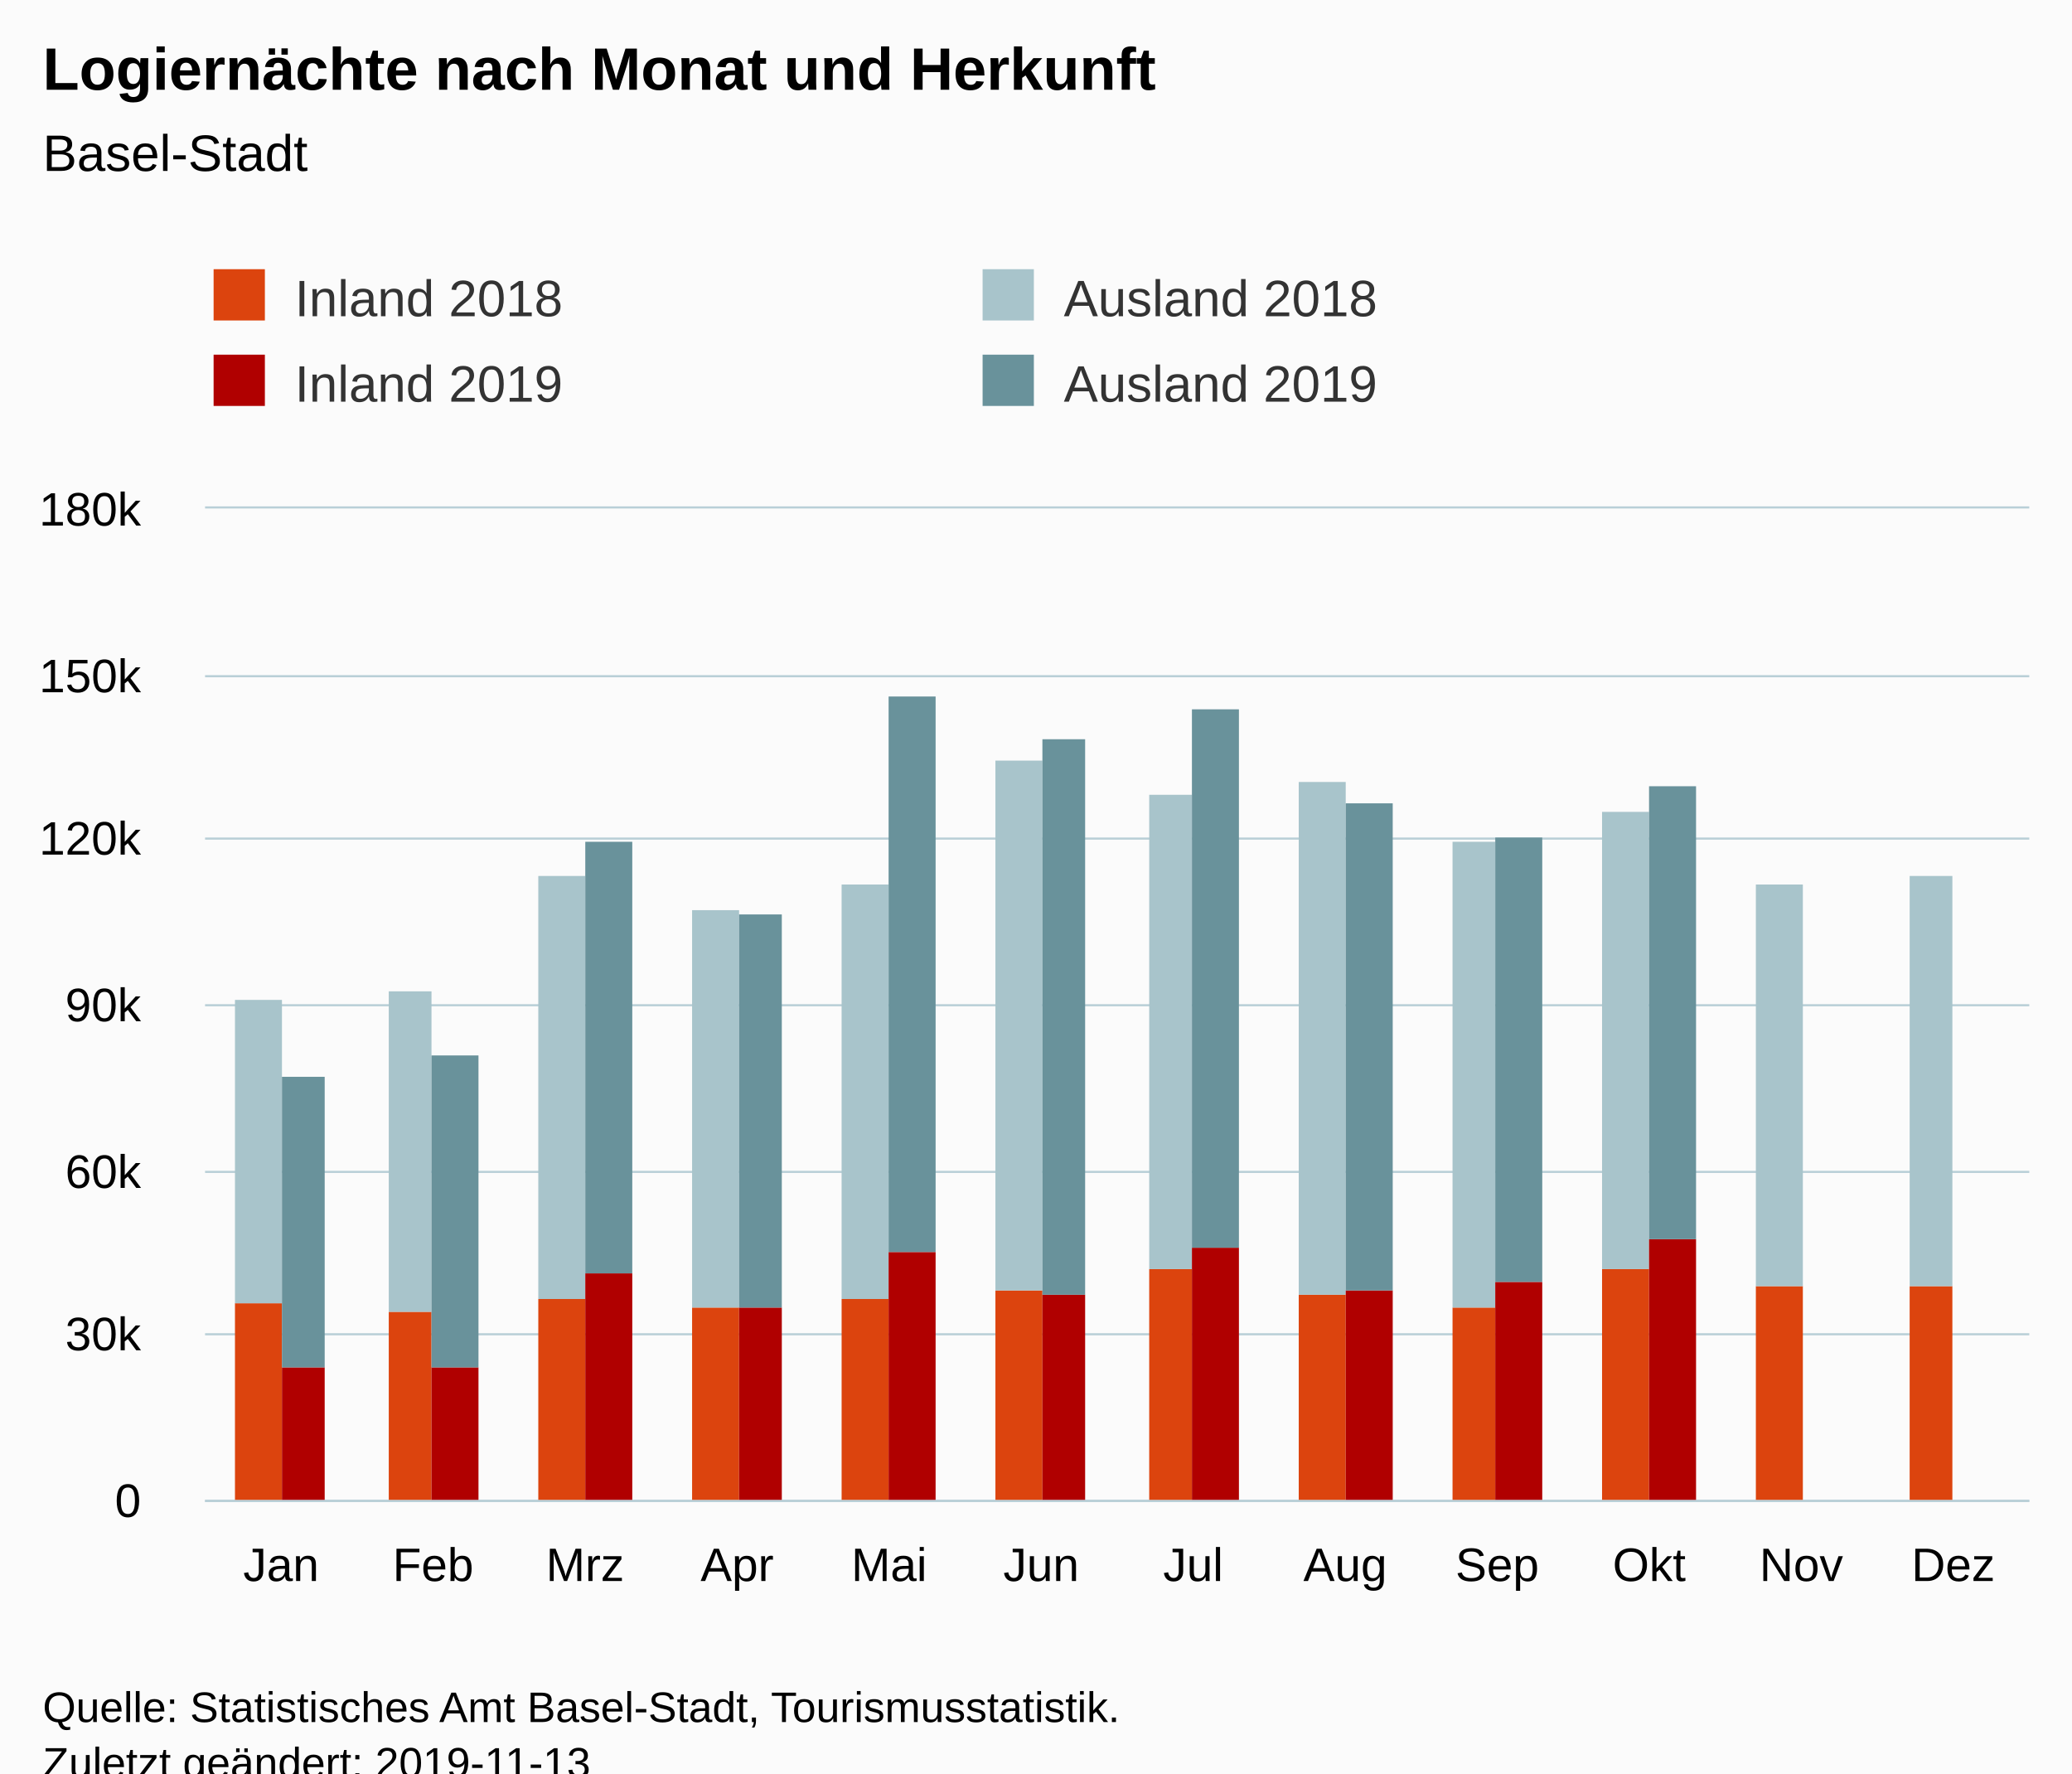
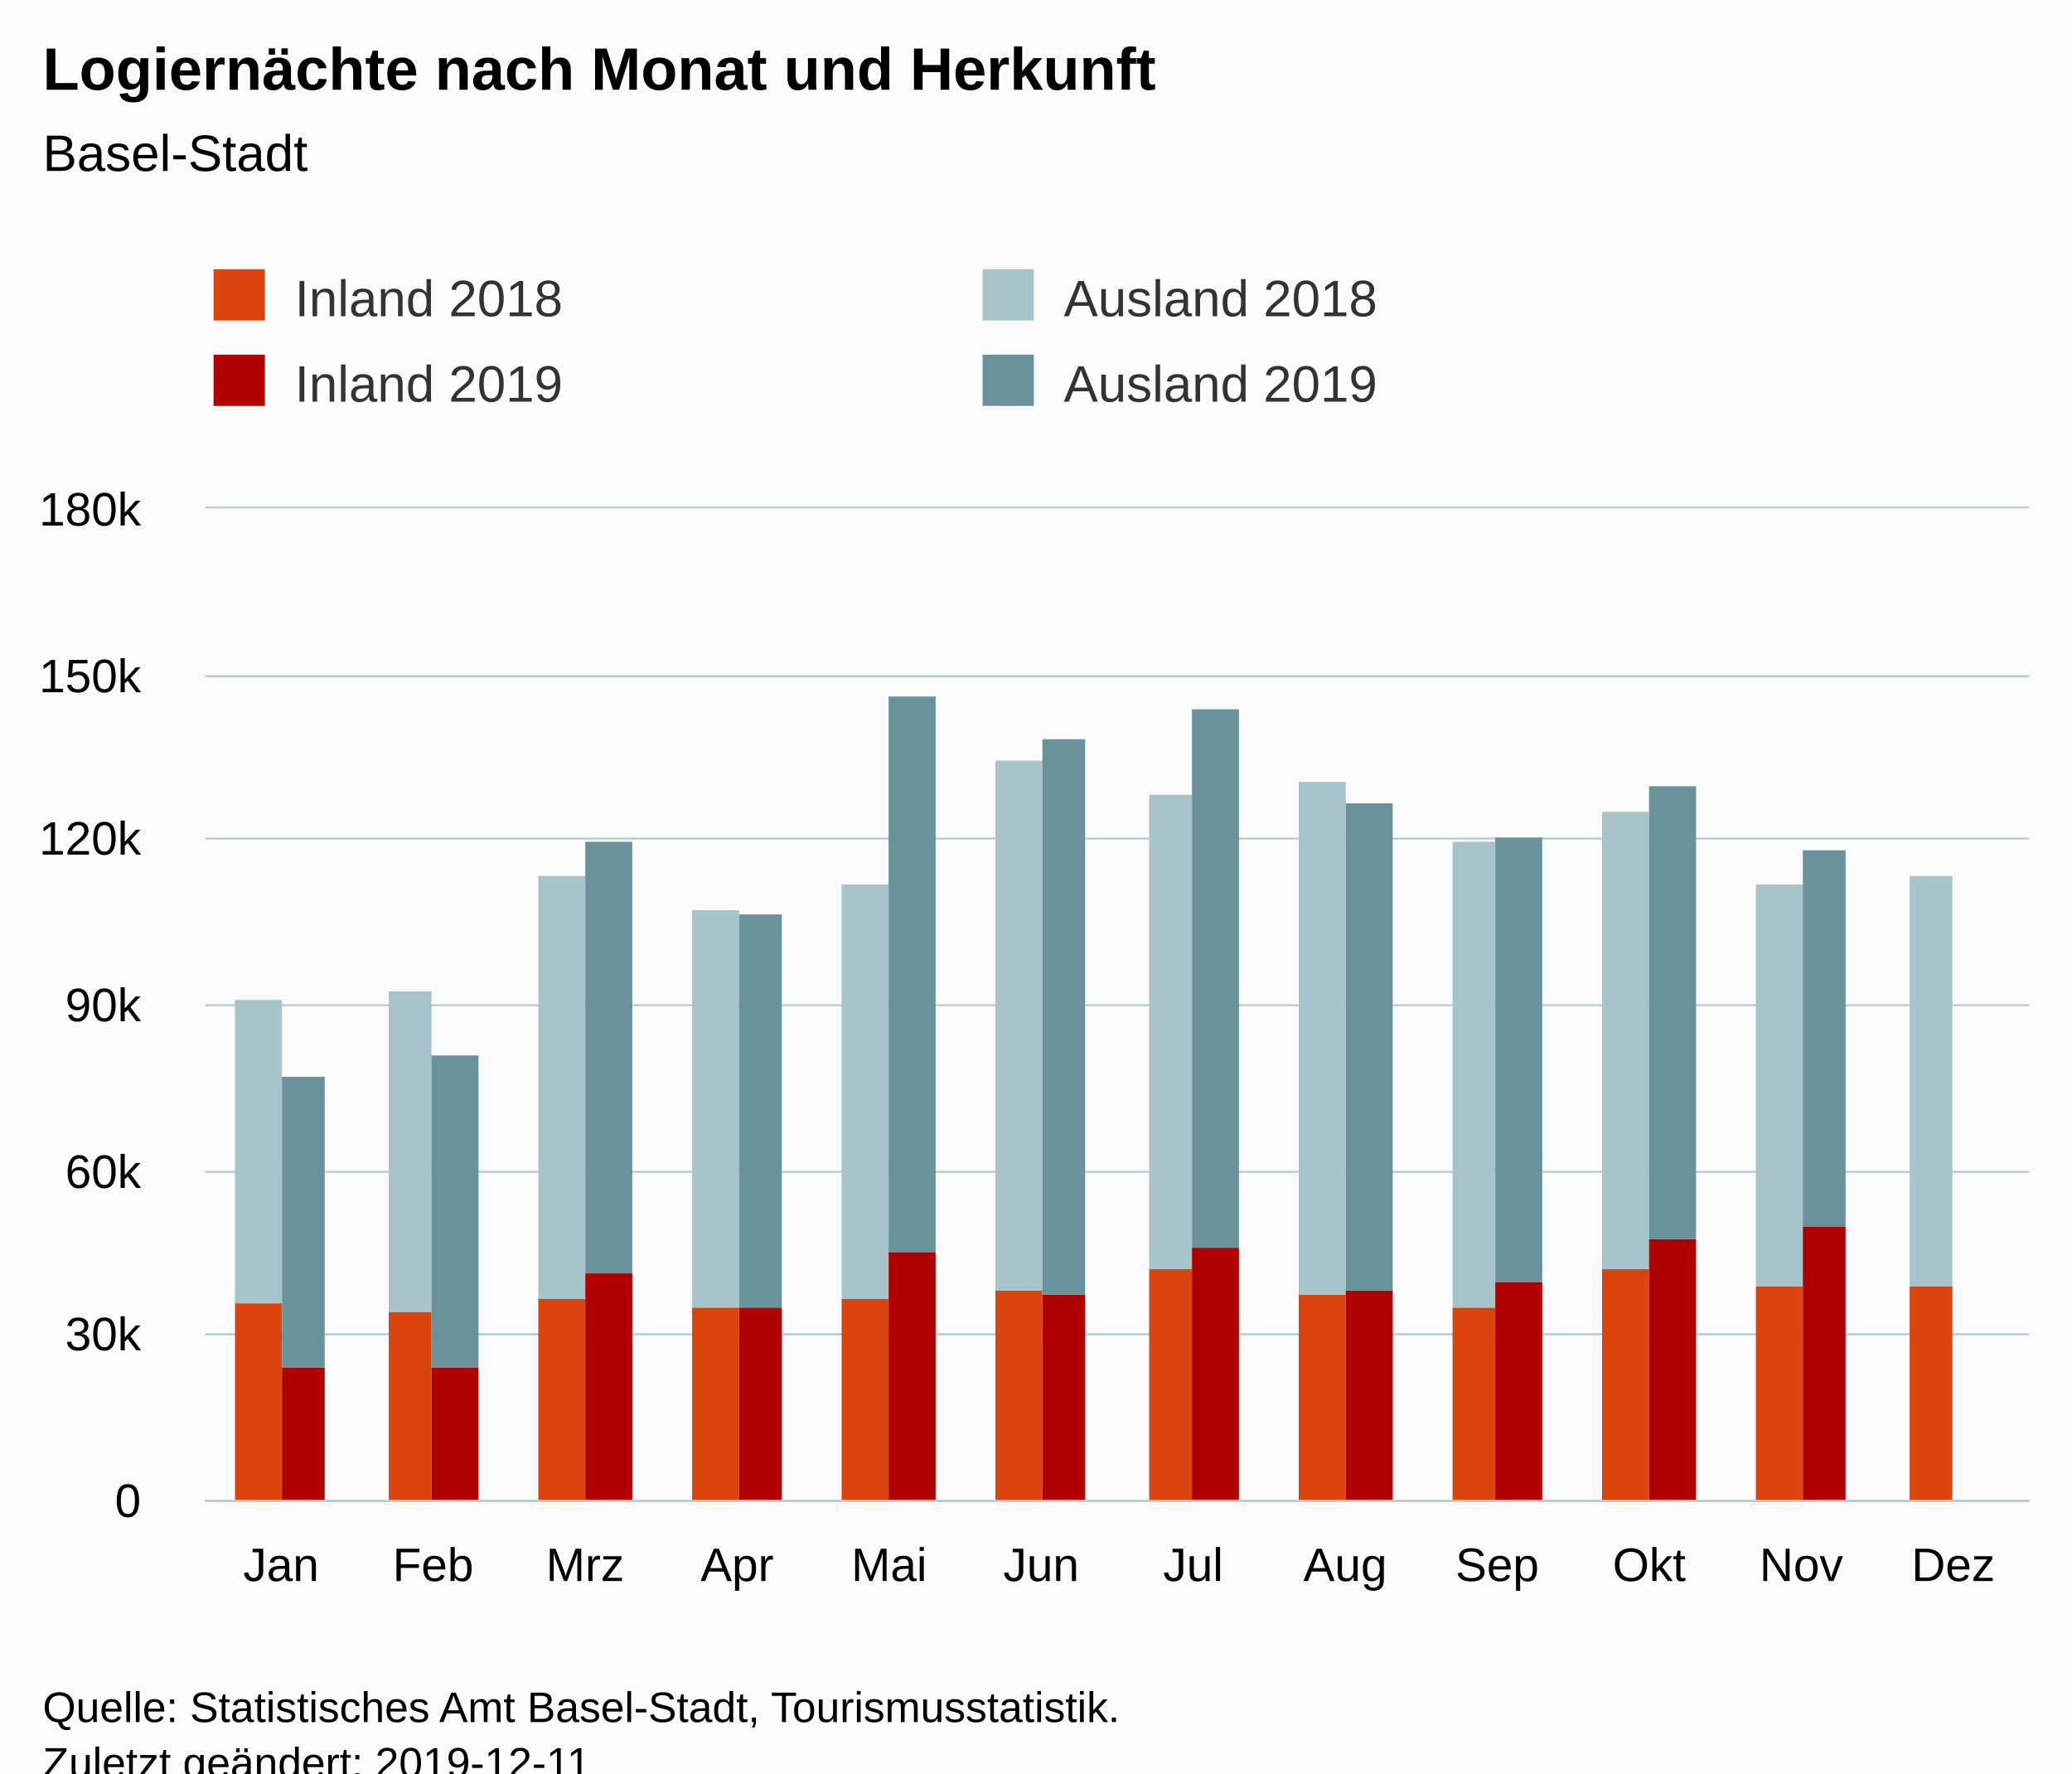
<svg xmlns="http://www.w3.org/2000/svg" version="1.1" class="highcharts-root" style="font-family:Arial;font-size:12px;" viewBox="0 0 485 415">
  <defs>
-     <clipPath id="highcharts-12skyhs-6">
+     <clipPath id="highcharts-ziac2i1-6">
      <rect x="0" y="0" width="427" height="232" fill="none" />
    </clipPath>
-     <clipPath id="highcharts-12skyhs-7">
+     <clipPath id="highcharts-ziac2i1-7">
      <rect x="0" y="0" width="427" height="232" fill="none" />
    </clipPath>
  </defs>
  <rect fill="#fbfbfb" class="highcharts-background" x="0" y="0" width="485" height="428" rx="0" ry="0" />
  <rect fill="none" class="highcharts-plot-background" x="48" y="119" width="427" height="232" />
  <g class="highcharts-pane-group" data-z-index="0" />
  <g class="highcharts-grid highcharts-xaxis-grid " data-z-index="1">
    <path fill="none" data-z-index="1" class="highcharts-grid-line" d="M 83.5 119 L 83.5 351" opacity="1" />
    <path fill="none" data-z-index="1" class="highcharts-grid-line" d="M 118.5 119 L 118.5 351" opacity="1" />
    <path fill="none" data-z-index="1" class="highcharts-grid-line" d="M 154.5 119 L 154.5 351" opacity="1" />
    <path fill="none" data-z-index="1" class="highcharts-grid-line" d="M 189.5 119 L 189.5 351" opacity="1" />
    <path fill="none" data-z-index="1" class="highcharts-grid-line" d="M 225.5 119 L 225.5 351" opacity="1" />
    <path fill="none" data-z-index="1" class="highcharts-grid-line" d="M 261.5 119 L 261.5 351" opacity="1" />
    <path fill="none" data-z-index="1" class="highcharts-grid-line" d="M 296.5 119 L 296.5 351" opacity="1" />
    <path fill="none" data-z-index="1" class="highcharts-grid-line" d="M 332.5 119 L 332.5 351" opacity="1" />
    <path fill="none" data-z-index="1" class="highcharts-grid-line" d="M 367.5 119 L 367.5 351" opacity="1" />
    <path fill="none" data-z-index="1" class="highcharts-grid-line" d="M 403.5 119 L 403.5 351" opacity="1" />
    <path fill="none" data-z-index="1" class="highcharts-grid-line" d="M 438.5 119 L 438.5 351" opacity="1" />
    <path fill="none" data-z-index="1" class="highcharts-grid-line" d="M 474.5 119 L 474.5 351" opacity="1" />
    <path fill="none" data-z-index="1" class="highcharts-grid-line" d="M 47.5 119 L 47.5 351" opacity="1" />
  </g>
  <g class="highcharts-grid highcharts-yaxis-grid " data-z-index="1">
    <path fill="none" stroke="#B9CFD7" stroke-width="0.5" data-z-index="1" class="highcharts-grid-line" d="M 48 351.25 L 475 351.25" opacity="1" />
    <path fill="none" stroke="#B9CFD7" stroke-width="0.5" data-z-index="1" class="highcharts-grid-line" d="M 48 312.25 L 475 312.25" opacity="1" />
    <path fill="none" stroke="#B9CFD7" stroke-width="0.5" data-z-index="1" class="highcharts-grid-line" d="M 48 274.25 L 475 274.25" opacity="1" />
    <path fill="none" stroke="#B9CFD7" stroke-width="0.5" data-z-index="1" class="highcharts-grid-line" d="M 48 235.25 L 475 235.25" opacity="1" />
    <path fill="none" stroke="#B9CFD7" stroke-width="0.5" data-z-index="1" class="highcharts-grid-line" d="M 48 196.25 L 475 196.25" opacity="1" />
    <path fill="none" stroke="#B9CFD7" stroke-width="0.5" data-z-index="1" class="highcharts-grid-line" d="M 48 158.25 L 475 158.25" opacity="1" />
    <path fill="none" stroke="#B9CFD7" stroke-width="0.5" data-z-index="1" class="highcharts-grid-line" d="M 48 118.75 L 475 118.75" opacity="1" />
  </g>
  <rect fill="none" class="highcharts-plot-border" data-z-index="1" x="48" y="119" width="427" height="232" />
  <g class="highcharts-axis highcharts-xaxis " data-z-index="2">
    <path fill="none" class="highcharts-axis-line" stroke="#B9CFD7" stroke-width="0.5" data-z-index="7" d="M 48 351.25 L 475 351.25" />
  </g>
  <g class="highcharts-axis highcharts-yaxis " data-z-index="2">
    <path fill="none" class="highcharts-axis-line" data-z-index="7" d="M 48 119 L 48 351" />
  </g>
  <g class="highcharts-series-group" data-z-index="3">
-     <g data-z-index="0.1" class="highcharts-series highcharts-series-0 highcharts-column-series " transform="translate(48,119) scale(1 1)" clip-path="url(#highcharts-12skyhs-7)">
+     <g data-z-index="0.1" class="highcharts-series highcharts-series-0 highcharts-column-series " transform="translate(48,119) scale(1 1)" clip-path="url(#highcharts-ziac2i1-7)">
      <rect x="7" y="186" width="11" height="47" fill="rgb(220, 68, 14)" class="highcharts-point" />
      <rect x="43" y="188" width="10" height="45" fill="rgb(220, 68, 14)" class="highcharts-point" />
      <rect x="78" y="185" width="11" height="48" fill="rgb(220, 68, 14)" class="highcharts-point" />
      <rect x="114" y="187" width="11" height="46" fill="rgb(220, 68, 14)" class="highcharts-point" />
      <rect x="149" y="185" width="11" height="48" fill="rgb(220, 68, 14)" class="highcharts-point" />
      <rect x="185" y="183" width="11" height="50" fill="rgb(220, 68, 14)" class="highcharts-point" />
      <rect x="221" y="178" width="10" height="55" fill="rgb(220, 68, 14)" class="highcharts-point" />
      <rect x="256" y="184" width="11" height="49" fill="rgb(220, 68, 14)" class="highcharts-point" />
      <rect x="292" y="187" width="10" height="46" fill="rgb(220, 68, 14)" class="highcharts-point" />
      <rect x="327" y="178" width="11" height="55" fill="rgb(220, 68, 14)" class="highcharts-point" />
      <rect x="363" y="182" width="11" height="51" fill="rgb(220, 68, 14)" class="highcharts-point" />
      <rect x="399" y="182" width="10" height="51" fill="rgb(220, 68, 14)" class="highcharts-point" />
    </g>
    <g data-z-index="0.1" class="highcharts-markers highcharts-series-0 highcharts-column-series " transform="translate(48,119) scale(1 1)" clip-path="none" />
-     <g data-z-index="0.1" class="highcharts-series highcharts-series-1 highcharts-column-series " transform="translate(48,119) scale(1 1)" clip-path="url(#highcharts-12skyhs-7)">
+     <g data-z-index="0.1" class="highcharts-series highcharts-series-1 highcharts-column-series " transform="translate(48,119) scale(1 1)" clip-path="url(#highcharts-ziac2i1-7)">
      <rect x="7" y="115" width="11" height="71" fill="rgb(168, 196, 203)" class="highcharts-point" />
      <rect x="43" y="113" width="10" height="75" fill="rgb(168, 196, 203)" class="highcharts-point" />
      <rect x="78" y="86" width="11" height="99" fill="rgb(168, 196, 203)" class="highcharts-point" />
      <rect x="114" y="94" width="11" height="93" fill="rgb(168, 196, 203)" class="highcharts-point" />
      <rect x="149" y="88" width="11" height="97" fill="rgb(168, 196, 203)" class="highcharts-point" />
      <rect x="185" y="59" width="11" height="124" fill="rgb(168, 196, 203)" class="highcharts-point" />
      <rect x="221" y="67" width="10" height="111" fill="rgb(168, 196, 203)" class="highcharts-point" />
      <rect x="256" y="64" width="11" height="120" fill="rgb(168, 196, 203)" class="highcharts-point" />
      <rect x="292" y="78" width="10" height="109" fill="rgb(168, 196, 203)" class="highcharts-point" />
      <rect x="327" y="71" width="11" height="107" fill="rgb(168, 196, 203)" class="highcharts-point" />
      <rect x="363" y="88" width="11" height="94" fill="rgb(168, 196, 203)" class="highcharts-point" />
      <rect x="399" y="86" width="10" height="96" fill="rgb(168, 196, 203)" class="highcharts-point" />
    </g>
    <g data-z-index="0.1" class="highcharts-markers highcharts-series-1 highcharts-column-series " transform="translate(48,119) scale(1 1)" clip-path="none" />
-     <g data-z-index="0.1" class="highcharts-series highcharts-series-2 highcharts-column-series " transform="translate(48,119) scale(1 1)" clip-path="url(#highcharts-12skyhs-7)">
+     <g data-z-index="0.1" class="highcharts-series highcharts-series-2 highcharts-column-series " transform="translate(48,119) scale(1 1)" clip-path="url(#highcharts-ziac2i1-7)">
      <rect x="18" y="201" width="10" height="32" fill="rgb(176, 0, 0)" class="highcharts-point" />
      <rect x="53" y="201" width="11" height="32" fill="rgb(176, 0, 0)" class="highcharts-point" />
      <rect x="89" y="179" width="11" height="54" fill="rgb(176, 0, 0)" class="highcharts-point" />
      <rect x="125" y="187" width="10" height="46" fill="rgb(176, 0, 0)" class="highcharts-point" />
      <rect x="160" y="174" width="11" height="59" fill="rgb(176, 0, 0)" class="highcharts-point" />
      <rect x="196" y="184" width="10" height="49" fill="rgb(176, 0, 0)" class="highcharts-point" />
      <rect x="231" y="173" width="11" height="60" fill="rgb(176, 0, 0)" class="highcharts-point" />
      <rect x="267" y="183" width="11" height="50" fill="rgb(176, 0, 0)" class="highcharts-point" />
      <rect x="302" y="181" width="11" height="52" fill="rgb(176, 0, 0)" class="highcharts-point" />
      <rect x="338" y="171" width="11" height="62" fill="rgb(176, 0, 0)" class="highcharts-point" />
+       <rect x="374" y="168" width="10" height="65" fill="rgb(176, 0, 0)" class="highcharts-point" />
    </g>
    <g data-z-index="0.1" class="highcharts-markers highcharts-series-2 highcharts-column-series " transform="translate(48,119) scale(1 1)" clip-path="none" />
-     <g data-z-index="0.1" class="highcharts-series highcharts-series-3 highcharts-column-series " transform="translate(48,119) scale(1 1)" clip-path="url(#highcharts-12skyhs-7)">
+     <g data-z-index="0.1" class="highcharts-series highcharts-series-3 highcharts-column-series " transform="translate(48,119) scale(1 1)" clip-path="url(#highcharts-ziac2i1-7)">
      <rect x="18" y="133" width="10" height="68" fill="rgb(105, 146, 155)" class="highcharts-point" />
      <rect x="53" y="128" width="11" height="73" fill="rgb(105, 146, 155)" class="highcharts-point" />
      <rect x="89" y="78" width="11" height="101" fill="rgb(105, 146, 155)" class="highcharts-point" />
      <rect x="125" y="95" width="10" height="92" fill="rgb(105, 146, 155)" class="highcharts-point" />
      <rect x="160" y="44" width="11" height="130" fill="rgb(105, 146, 155)" class="highcharts-point" />
      <rect x="196" y="54" width="10" height="130" fill="rgb(105, 146, 155)" class="highcharts-point" />
      <rect x="231" y="47" width="11" height="126" fill="rgb(105, 146, 155)" class="highcharts-point" />
      <rect x="267" y="69" width="11" height="114" fill="rgb(105, 146, 155)" class="highcharts-point" />
      <rect x="302" y="77" width="11" height="104" fill="rgb(105, 146, 155)" class="highcharts-point" />
      <rect x="338" y="65" width="11" height="106" fill="rgb(105, 146, 155)" class="highcharts-point" />
+       <rect x="374" y="80" width="10" height="88" fill="rgb(105, 146, 155)" class="highcharts-point" />
    </g>
    <g data-z-index="0.1" class="highcharts-markers highcharts-series-3 highcharts-column-series " transform="translate(48,119) scale(1 1)" clip-path="none" />
  </g>
  <text x="10" text-anchor="start" class="highcharts-title" data-z-index="4" style="color:#000000;font-size:14px;font-weight:bold;fill:#000000;" y="21">
    <tspan>Logiernächte nach Monat und Herkunft</tspan>
  </text>
  <text x="10" text-anchor="start" class="highcharts-subtitle" data-z-index="4" style="color:#000000;font-size:12px;font-weight:normal;font-family:Arial;fill:#000000;" y="40">
    <tspan>Basel-Stadt</tspan>
  </text>
  <g class="highcharts-legend" data-z-index="7" transform="translate(40,56)">
    <rect fill="none" class="highcharts-legend-box" rx="0" ry="0" x="0" y="0" width="356" height="51" visibility="visible" />
    <g data-z-index="1">
      <g>
        <g class="highcharts-legend-item highcharts-column-series highcharts-color-undefined highcharts-series-0" data-z-index="1" transform="translate(8,3)">
          <text x="21" style="color:#333333;font-size:12px;font-weight:normal;cursor:pointer;fill:#333333;" text-anchor="start" data-z-index="2" y="15">
            <tspan>Inland 2018</tspan>
          </text>
          <rect x="2" y="4" width="12" height="12" fill="rgb(220, 68, 14)" class="highcharts-point" data-z-index="3" />
        </g>
        <g class="highcharts-legend-item highcharts-column-series highcharts-color-undefined highcharts-series-1" data-z-index="1" transform="translate(188,3)">
          <text x="21" y="15" style="color:#333333;font-size:12px;font-weight:normal;cursor:pointer;fill:#333333;" text-anchor="start" data-z-index="2">
            <tspan>Ausland 2018</tspan>
          </text>
          <rect x="2" y="4" width="12" height="12" fill="rgb(168, 196, 203)" class="highcharts-point" data-z-index="3" />
        </g>
        <g class="highcharts-legend-item highcharts-column-series highcharts-color-undefined highcharts-series-2" data-z-index="1" transform="translate(8,23)">
          <text x="21" y="15" style="color:#333333;font-size:12px;font-weight:normal;cursor:pointer;fill:#333333;" text-anchor="start" data-z-index="2">
            <tspan>Inland 2019</tspan>
          </text>
          <rect x="2" y="4" width="12" height="12" fill="rgb(176, 0, 0)" class="highcharts-point" data-z-index="3" />
        </g>
        <g class="highcharts-legend-item highcharts-column-series highcharts-color-undefined highcharts-series-3" data-z-index="1" transform="translate(188,23)">
          <text x="21" y="15" style="color:#333333;font-size:12px;font-weight:normal;cursor:pointer;fill:#333333;" text-anchor="start" data-z-index="2">
            <tspan>Ausland 2019</tspan>
          </text>
          <rect x="2" y="4" width="12" height="12" fill="rgb(105, 146, 155)" class="highcharts-point" data-z-index="3" />
        </g>
      </g>
    </g>
  </g>
  <g class="highcharts-axis-labels highcharts-xaxis-labels " data-z-index="7">
    <text x="65.792" style="color:#000000;cursor:default;font-size:11px;fill:#000000;" text-anchor="middle" transform="translate(0,0)" y="370" opacity="1">Jan</text>
    <text x="101.375" style="color:#000000;cursor:default;font-size:11px;fill:#000000;" text-anchor="middle" transform="translate(0,0)" y="370" opacity="1">Feb</text>
    <text x="136.958" style="color:#000000;cursor:default;font-size:11px;fill:#000000;" text-anchor="middle" transform="translate(0,0)" y="370" opacity="1">Mrz</text>
    <text x="172.542" style="color:#000000;cursor:default;font-size:11px;fill:#000000;" text-anchor="middle" transform="translate(0,0)" y="370" opacity="1">Apr</text>
    <text x="208.125" style="color:#000000;cursor:default;font-size:11px;fill:#000000;" text-anchor="middle" transform="translate(0,0)" y="370" opacity="1">Mai</text>
    <text x="243.708" style="color:#000000;cursor:default;font-size:11px;fill:#000000;" text-anchor="middle" transform="translate(0,0)" y="370" opacity="1">Jun</text>
    <text x="279.292" style="color:#000000;cursor:default;font-size:11px;fill:#000000;" text-anchor="middle" transform="translate(0,0)" y="370" opacity="1">Jul</text>
    <text x="314.875" style="color:#000000;cursor:default;font-size:11px;fill:#000000;" text-anchor="middle" transform="translate(0,0)" y="370" opacity="1">Aug</text>
    <text x="350.458" style="color:#000000;cursor:default;font-size:11px;fill:#000000;" text-anchor="middle" transform="translate(0,0)" y="370" opacity="1">Sep</text>
    <text x="386.042" style="color:#000000;cursor:default;font-size:11px;fill:#000000;" text-anchor="middle" transform="translate(0,0)" y="370" opacity="1">Okt</text>
    <text x="421.625" style="color:#000000;cursor:default;font-size:11px;fill:#000000;" text-anchor="middle" transform="translate(0,0)" y="370" opacity="1">Nov</text>
    <text x="457.208" style="color:#000000;cursor:default;font-size:11px;fill:#000000;" text-anchor="middle" transform="translate(0,0)" y="370" opacity="1">Dez</text>
  </g>
  <g class="highcharts-axis-labels highcharts-yaxis-labels " data-z-index="7">
    <text x="33" style="color:#000000;cursor:default;font-size:11px;fill:#000000;" text-anchor="end" transform="translate(0,0)" y="355" opacity="1">0</text>
    <text x="33" style="color:#000000;cursor:default;font-size:11px;fill:#000000;" text-anchor="end" transform="translate(0,0)" y="316" opacity="1">30k</text>
    <text x="33" style="color:#000000;cursor:default;font-size:11px;fill:#000000;" text-anchor="end" transform="translate(0,0)" y="278" opacity="1">60k</text>
    <text x="33" style="color:#000000;cursor:default;font-size:11px;fill:#000000;" text-anchor="end" transform="translate(0,0)" y="239" opacity="1">90k</text>
    <text x="33" style="color:#000000;cursor:default;font-size:11px;fill:#000000;" text-anchor="end" transform="translate(0,0)" y="200" opacity="1">120k</text>
    <text x="33" style="color:#000000;cursor:default;font-size:11px;fill:#000000;" text-anchor="end" transform="translate(0,0)" y="162" opacity="1">150k</text>
    <text x="33" style="color:#000000;cursor:default;font-size:11px;fill:#000000;" text-anchor="end" transform="translate(0,0)" y="123" opacity="1">180k</text>
  </g>
  <text x="10" class="highcharts-credits" text-anchor="start" data-z-index="8" style="cursor:default;color:#000000;font-size:10px;fill:#000000;" y="403">
    <tspan>Quelle: Statistisches Amt Basel-Stadt, Tourismusstatistik.</tspan>
-     <tspan x="10" dy="13">Zuletzt geändert: 2019-11-13</tspan>
+     <tspan x="10" dy="13">Zuletzt geändert: 2019-12-11</tspan>
  </text>
</svg>
